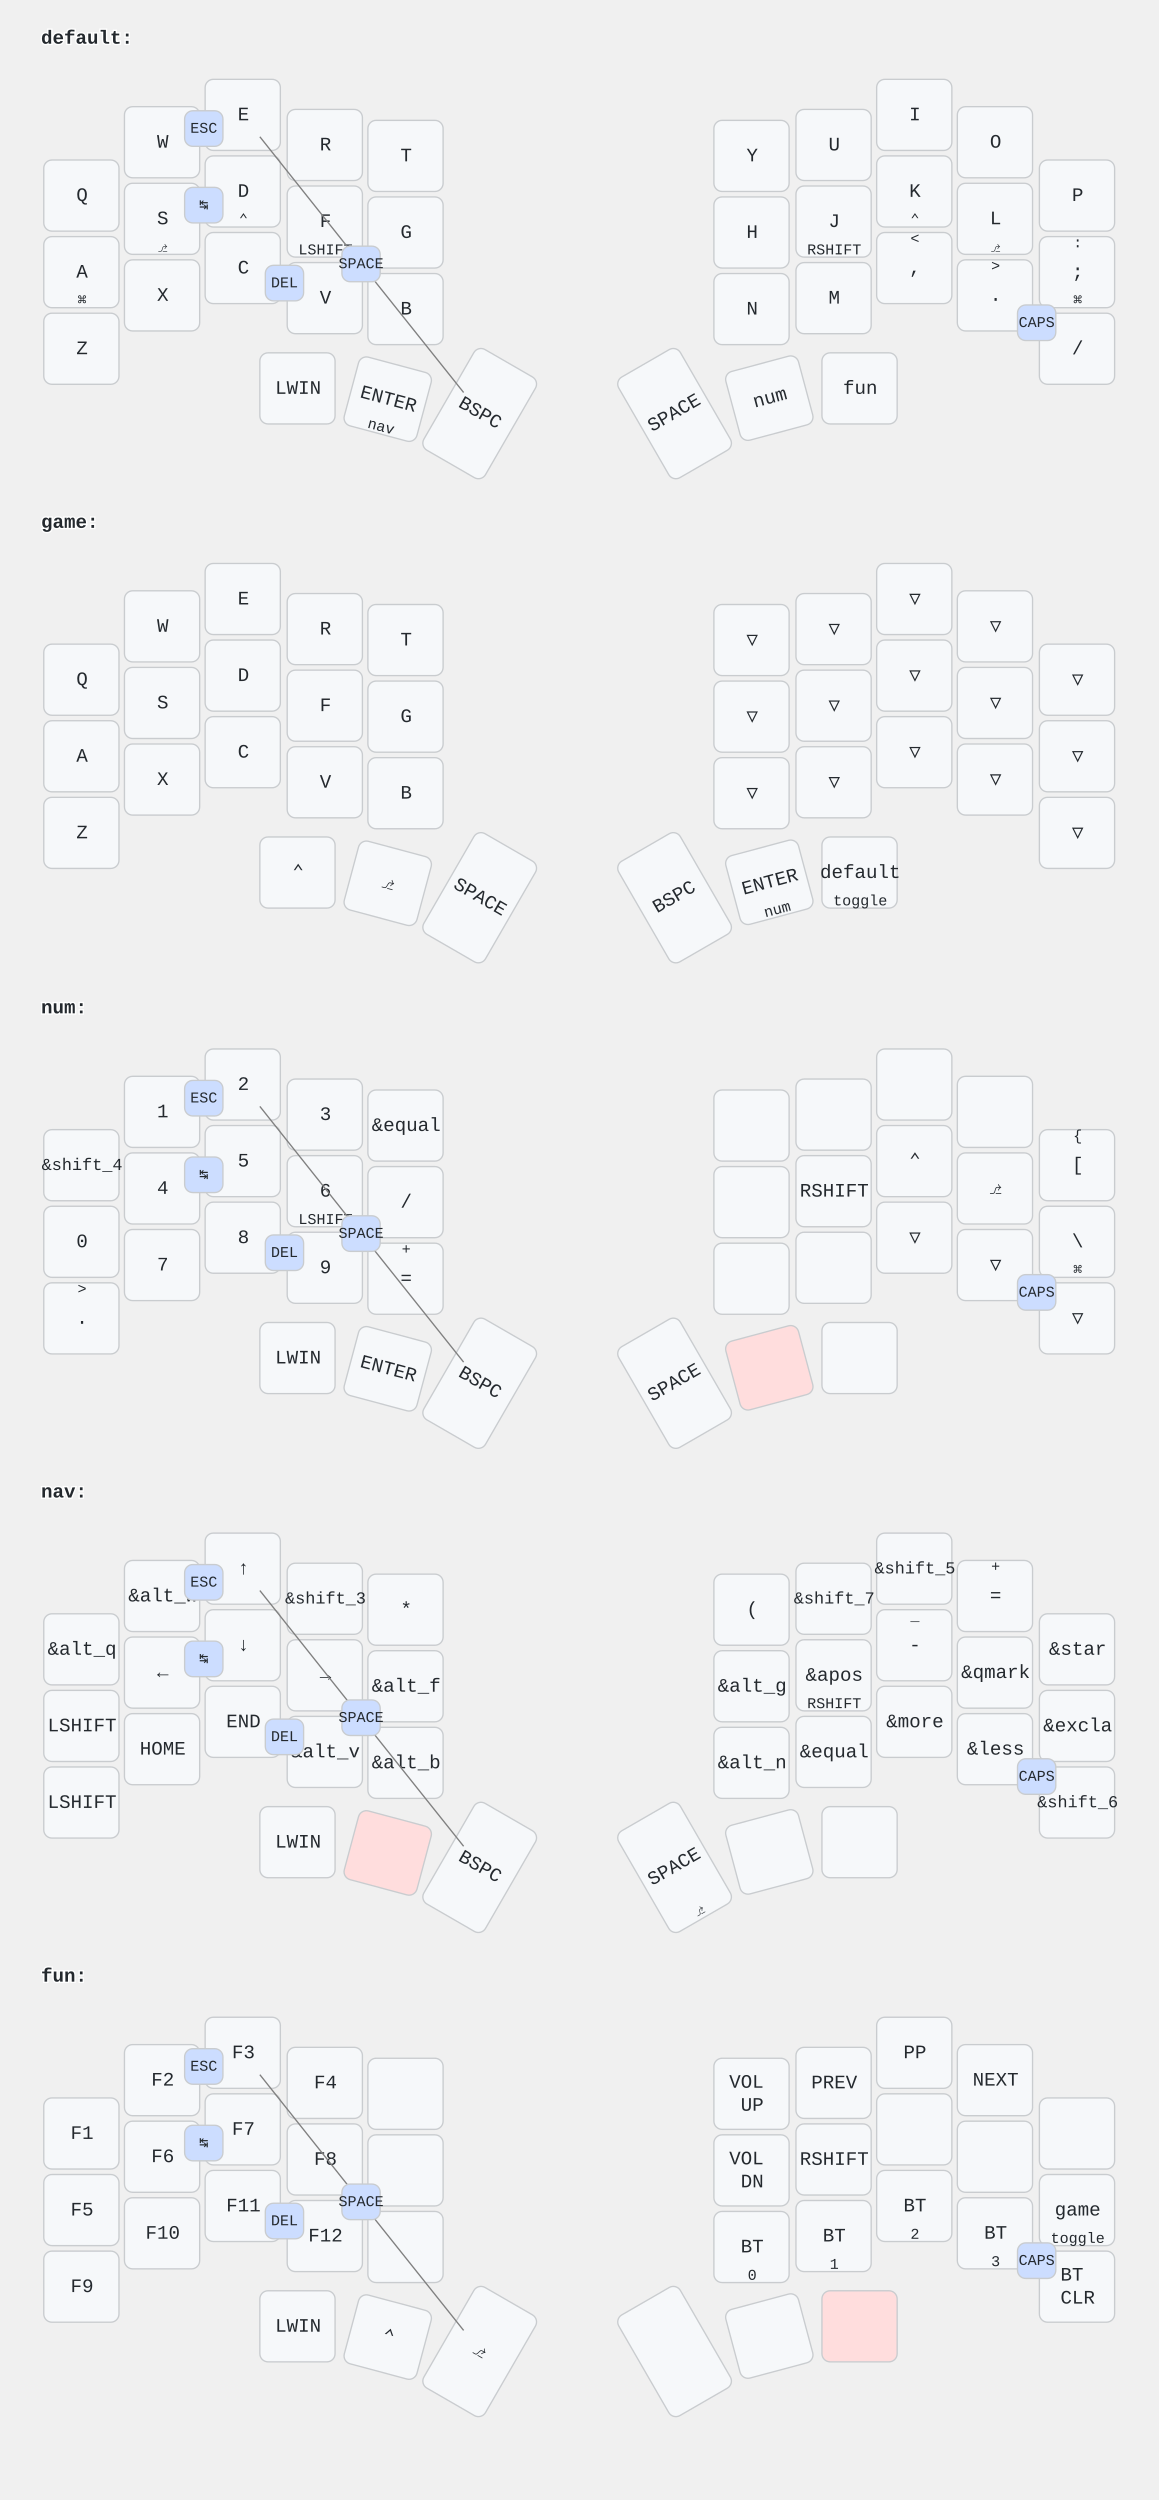
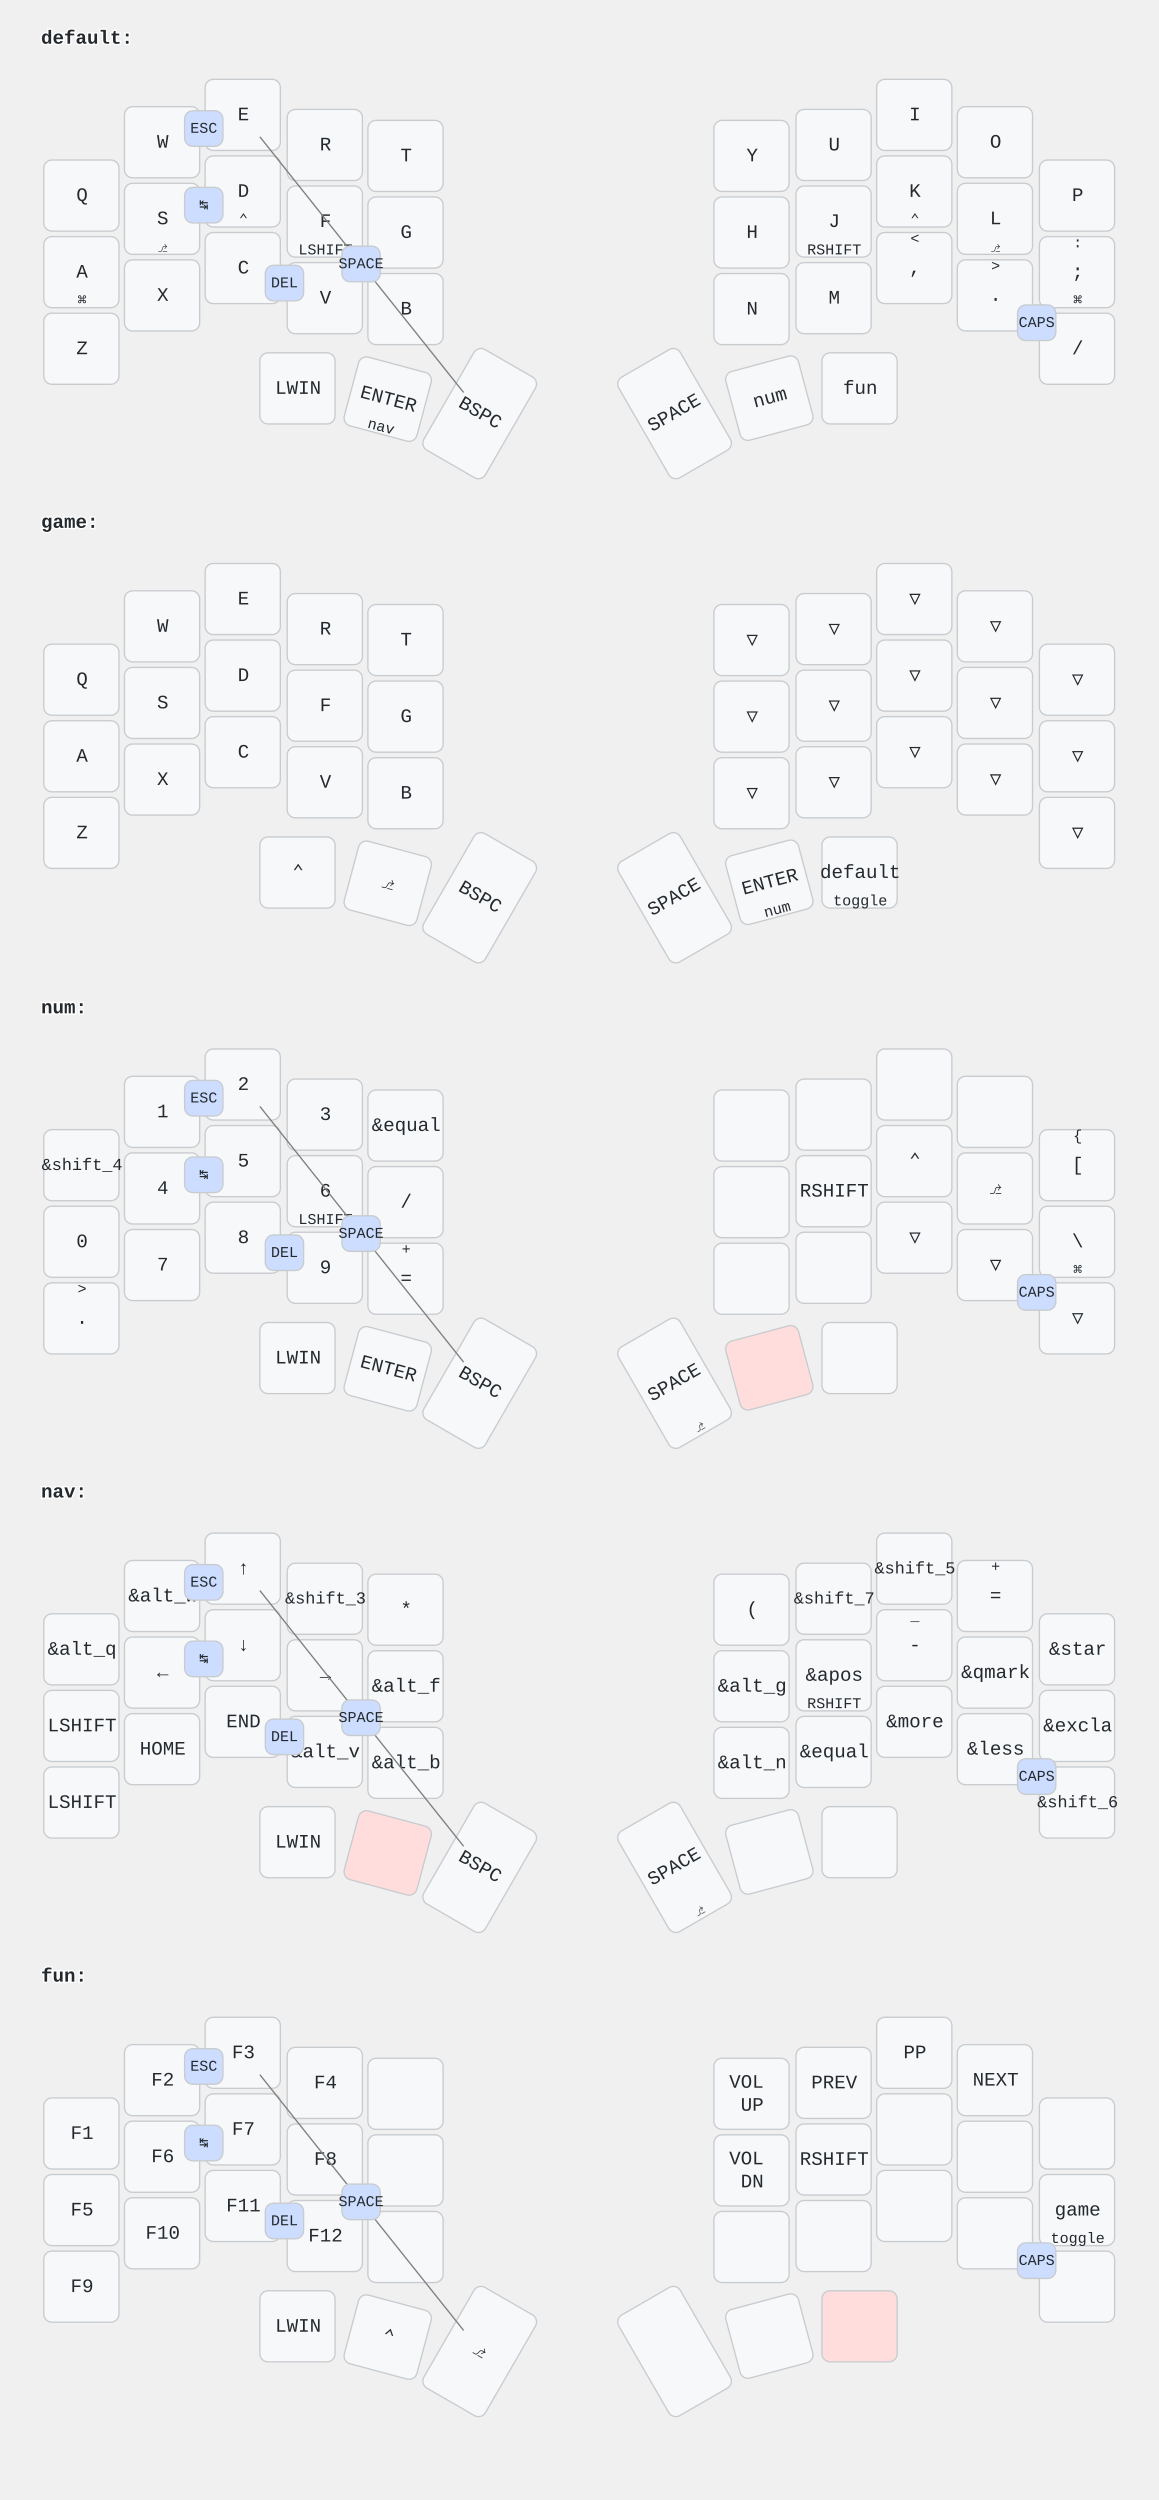
<svg xmlns="http://www.w3.org/2000/svg" width="847" height="1828" viewBox="0 0 847 1828" class="keymap">
  <style>/* font and background color specifications */
svg {
    font-family: SFMono-Regular,Consolas,Liberation Mono,Menlo,monospace;
    font-size: 14px;
    font-kerning: normal;
    text-rendering: optimizeLegibility;
    fill: #24292e;
}

/* default key styling */
rect {
    fill: #f6f8fa;
    stroke: #c9cccf;
    stroke-width: 1;
}

/* color accent for combo boxes */
rect.combo {
    fill: #cdf;
}

/* color accent for held keys */
rect.held, rect.combo.held {
    fill: #fdd;
}

/* color accent for ghost (optional) keys */
rect.ghost, rect.combo.ghost {
    fill: #ddd;
}

text {
    text-anchor: middle;
    dominant-baseline: middle;
}

/* styling for layer labels */
text.label {
    font-weight: bold;
    text-anchor: start;
    stroke: white;
    stroke-width: 2;
    paint-order: stroke;
}

/* styling for combo tap, and key hold/shifted label text */
text.combo, text.hold, text.shifted {
    font-size: 11px;
}

text.hold {
    text-anchor: middle;
    dominant-baseline: auto;
}

text.shifted {
    text-anchor: middle;
    dominant-baseline: hanging;
}

/* styling for hold/shifted label text in combo box */
text.combo.hold, text.combo.shifted {
    font-size: 8px;
}

/* styling for combo dendrons */
path {
    stroke-width: 1;
    stroke: gray;
    fill: none;
}
</style>
  <g transform="translate(30, 0)" class="layer-default">
    <text x="0" y="28" class="label" id="default">default:</text>
    <g transform="translate(0, 56)">
      <g transform="translate(30, 87)" class="key keypos-0">
        <rect rx="6" ry="6" x="-28" y="-26" width="55" height="52" class="key" />
        <text x="0" y="0" class="key tap">Q</text>
      </g>
      <g transform="translate(89, 48)" class="key keypos-1">
        <rect rx="6" ry="6" x="-28" y="-26" width="55" height="52" class="key" />
        <text x="0" y="0" class="key tap">W</text>
      </g>
      <g transform="translate(148, 28)" class="key keypos-2">
        <rect rx="6" ry="6" x="-28" y="-26" width="55" height="52" class="key" />
        <text x="0" y="0" class="key tap">E</text>
      </g>
      <g transform="translate(208, 50)" class="key keypos-3">
        <rect rx="6" ry="6" x="-28" y="-26" width="55" height="52" class="key" />
        <text x="0" y="0" class="key tap">R</text>
      </g>
      <g transform="translate(267, 58)" class="key keypos-4">
        <rect rx="6" ry="6" x="-28" y="-26" width="55" height="52" class="key" />
        <text x="0" y="0" class="key tap">T</text>
      </g>
      <g transform="translate(520, 58)" class="key keypos-5">
        <rect rx="6" ry="6" x="-28" y="-26" width="55" height="52" class="key" />
        <text x="0" y="0" class="key tap">Y</text>
      </g>
      <g transform="translate(580, 50)" class="key keypos-6">
        <rect rx="6" ry="6" x="-28" y="-26" width="55" height="52" class="key" />
        <text x="0" y="0" class="key tap">U</text>
      </g>
      <g transform="translate(639, 28)" class="key keypos-7">
        <rect rx="6" ry="6" x="-28" y="-26" width="55" height="52" class="key" />
        <text x="0" y="0" class="key tap">I</text>
      </g>
      <g transform="translate(698, 48)" class="key keypos-8">
        <rect rx="6" ry="6" x="-28" y="-26" width="55" height="52" class="key" />
        <text x="0" y="0" class="key tap">O</text>
      </g>
      <g transform="translate(758, 87)" class="key keypos-9">
        <rect rx="6" ry="6" x="-28" y="-26" width="55" height="52" class="key" />
        <text x="0" y="0" class="key tap">P</text>
      </g>
      <g transform="translate(30, 143)" class="key keypos-10">
        <rect rx="6" ry="6" x="-28" y="-26" width="55" height="52" class="key" />
        <text x="0" y="0" class="key tap">A</text>
        <text x="0" y="24" class="key hold">⌘</text>
      </g>
      <g transform="translate(89, 104)" class="key keypos-11">
        <rect rx="6" ry="6" x="-28" y="-26" width="55" height="52" class="key" />
        <text x="0" y="0" class="key tap">S</text>
        <text x="0" y="24" class="key hold">⎇</text>
      </g>
      <g transform="translate(148, 84)" class="key keypos-12">
        <rect rx="6" ry="6" x="-28" y="-26" width="55" height="52" class="key" />
        <text x="0" y="0" class="key tap">D</text>
        <text x="0" y="24" class="key hold">⌃</text>
      </g>
      <g transform="translate(208, 106)" class="key keypos-13">
        <rect rx="6" ry="6" x="-28" y="-26" width="55" height="52" class="key" />
        <text x="0" y="0" class="key tap">F</text>
        <text x="0" y="24" class="key hold">LSHIFT</text>
      </g>
      <g transform="translate(267, 114)" class="key keypos-14">
        <rect rx="6" ry="6" x="-28" y="-26" width="55" height="52" class="key" />
        <text x="0" y="0" class="key tap">G</text>
      </g>
      <g transform="translate(520, 114)" class="key keypos-15">
        <rect rx="6" ry="6" x="-28" y="-26" width="55" height="52" class="key" />
        <text x="0" y="0" class="key tap">H</text>
      </g>
      <g transform="translate(580, 106)" class="key keypos-16">
        <rect rx="6" ry="6" x="-28" y="-26" width="55" height="52" class="key" />
        <text x="0" y="0" class="key tap">J</text>
        <text x="0" y="24" class="key hold">RSHIFT</text>
      </g>
      <g transform="translate(639, 84)" class="key keypos-17">
        <rect rx="6" ry="6" x="-28" y="-26" width="55" height="52" class="key" />
        <text x="0" y="0" class="key tap">K</text>
        <text x="0" y="24" class="key hold">⌃</text>
      </g>
      <g transform="translate(698, 104)" class="key keypos-18">
        <rect rx="6" ry="6" x="-28" y="-26" width="55" height="52" class="key" />
        <text x="0" y="0" class="key tap">L</text>
        <text x="0" y="24" class="key hold">⎇</text>
      </g>
      <g transform="translate(758, 143)" class="key keypos-19">
        <rect rx="6" ry="6" x="-28" y="-26" width="55" height="52" class="key" />
        <text x="0" y="0" class="key tap">;</text>
        <text x="0" y="24" class="key hold">⌘</text>
        <text x="0" y="-24" class="key shifted">:</text>
      </g>
      <g transform="translate(30, 199)" class="key keypos-20">
        <rect rx="6" ry="6" x="-28" y="-26" width="55" height="52" class="key" />
        <text x="0" y="0" class="key tap">Z</text>
      </g>
      <g transform="translate(89, 160)" class="key keypos-21">
        <rect rx="6" ry="6" x="-28" y="-26" width="55" height="52" class="key" />
        <text x="0" y="0" class="key tap">X</text>
      </g>
      <g transform="translate(148, 140)" class="key keypos-22">
        <rect rx="6" ry="6" x="-28" y="-26" width="55" height="52" class="key" />
        <text x="0" y="0" class="key tap">C</text>
      </g>
      <g transform="translate(208, 162)" class="key keypos-23">
        <rect rx="6" ry="6" x="-28" y="-26" width="55" height="52" class="key" />
        <text x="0" y="0" class="key tap">V</text>
      </g>
      <g transform="translate(267, 170)" class="key keypos-24">
        <rect rx="6" ry="6" x="-28" y="-26" width="55" height="52" class="key" />
        <text x="0" y="0" class="key tap">B</text>
      </g>
      <g transform="translate(520, 170)" class="key keypos-25">
        <rect rx="6" ry="6" x="-28" y="-26" width="55" height="52" class="key" />
        <text x="0" y="0" class="key tap">N</text>
      </g>
      <g transform="translate(580, 162)" class="key keypos-26">
        <rect rx="6" ry="6" x="-28" y="-26" width="55" height="52" class="key" />
        <text x="0" y="0" class="key tap">M</text>
      </g>
      <g transform="translate(639, 140)" class="key keypos-27">
        <rect rx="6" ry="6" x="-28" y="-26" width="55" height="52" class="key" />
        <text x="0" y="0" class="key tap">,</text>
        <text x="0" y="-24" class="key shifted">&lt;</text>
      </g>
      <g transform="translate(698, 160)" class="key keypos-28">
        <rect rx="6" ry="6" x="-28" y="-26" width="55" height="52" class="key" />
        <text x="0" y="0" class="key tap">.</text>
        <text x="0" y="-24" class="key shifted">&gt;</text>
      </g>
      <g transform="translate(758, 199)" class="key keypos-29">
        <rect rx="6" ry="6" x="-28" y="-26" width="55" height="52" class="key" />
        <text x="0" y="0" class="key tap">/</text>
      </g>
      <g transform="translate(188, 228)" class="key keypos-30">
        <rect rx="6" ry="6" x="-28" y="-26" width="55" height="52" class="key" />
        <text x="0" y="0" class="key tap">LWIN</text>
      </g>
      <g transform="translate(254, 236) rotate(15.0)" class="key keypos-31">
        <rect rx="6" ry="6" x="-28" y="-26" width="55" height="52" class="key" />
        <text x="0" y="0" class="key tap">ENTER</text>
        <a href="#nav">
          <text x="0" y="24" class="key hold layer-activator">nav</text>
        </a>
      </g>
      <g transform="translate(321, 246) rotate(30.0)" class="key keypos-32">
        <rect rx="6" ry="6" x="-26" y="-42" width="52" height="85" class="key" />
        <text x="0" y="0" class="key tap">BSPC</text>
      </g>
      <g transform="translate(463, 246) rotate(-30.0)" class="key keypos-33">
        <rect rx="6" ry="6" x="-26" y="-42" width="52" height="85" class="key" />
        <text x="0" y="0" class="key tap">SPACE</text>
      </g>
      <g transform="translate(533, 235) rotate(-15.0)" class="key keypos-34">
        <rect rx="6" ry="6" x="-28" y="-26" width="55" height="52" class="key" />
        <a href="#num">
          <text x="0" y="0" class="key tap layer-activator">num</text>
        </a>
      </g>
      <g transform="translate(599, 228)" class="key keypos-35">
        <rect rx="6" ry="6" x="-28" y="-26" width="55" height="52" class="key" />
        <a href="#fun">
          <text x="0" y="0" class="key tap layer-activator">fun</text>
        </a>
      </g>
      <g class="combo combopos-0">
        <rect rx="6" ry="6" x="105" y="25" width="28" height="26" class="combo" />
        <text x="119" y="38" class="combo tap">ESC</text>
      </g>
      <g class="combo combopos-1">
        <rect rx="6" ry="6" x="105" y="81" width="28" height="26" class="combo" />
        <text x="119" y="94" class="combo tap">↹</text>
      </g>
      <g class="combo combopos-2">
        <rect rx="6" ry="6" x="714" y="167" width="28" height="26" class="combo" />
        <text x="728" y="180" class="combo tap">CAPS</text>
      </g>
      <g class="combo combopos-3">
        <rect rx="6" ry="6" x="164" y="138" width="28" height="26" class="combo" />
        <text x="178" y="151" class="combo tap">DEL</text>
      </g>
      <g class="combo combopos-4">
        <path d="M234,137 l-74,-93" class="combo" />
        <path d="M234,137 l75,94" class="combo" />
        <rect rx="6" ry="6" x="220" y="124" width="28" height="26" class="combo" />
        <text x="234" y="137" class="combo tap">SPACE</text>
      </g>
    </g>
  </g>
  <g transform="translate(30, 354)" class="layer-game">
    <text x="0" y="28" class="label" id="game">game:</text>
    <g transform="translate(0, 56)">
      <g transform="translate(30, 87)" class="key keypos-0">
        <rect rx="6" ry="6" x="-28" y="-26" width="55" height="52" class="key" />
        <text x="0" y="0" class="key tap">Q</text>
      </g>
      <g transform="translate(89, 48)" class="key keypos-1">
        <rect rx="6" ry="6" x="-28" y="-26" width="55" height="52" class="key" />
        <text x="0" y="0" class="key tap">W</text>
      </g>
      <g transform="translate(148, 28)" class="key keypos-2">
        <rect rx="6" ry="6" x="-28" y="-26" width="55" height="52" class="key" />
        <text x="0" y="0" class="key tap">E</text>
      </g>
      <g transform="translate(208, 50)" class="key keypos-3">
        <rect rx="6" ry="6" x="-28" y="-26" width="55" height="52" class="key" />
        <text x="0" y="0" class="key tap">R</text>
      </g>
      <g transform="translate(267, 58)" class="key keypos-4">
        <rect rx="6" ry="6" x="-28" y="-26" width="55" height="52" class="key" />
        <text x="0" y="0" class="key tap">T</text>
      </g>
      <g transform="translate(520, 58)" class="key trans keypos-5">
        <rect rx="6" ry="6" x="-28" y="-26" width="55" height="52" class="key trans" />
        <text x="0" y="0" class="key trans tap">▽</text>
      </g>
      <g transform="translate(580, 50)" class="key trans keypos-6">
        <rect rx="6" ry="6" x="-28" y="-26" width="55" height="52" class="key trans" />
        <text x="0" y="0" class="key trans tap">▽</text>
      </g>
      <g transform="translate(639, 28)" class="key trans keypos-7">
        <rect rx="6" ry="6" x="-28" y="-26" width="55" height="52" class="key trans" />
        <text x="0" y="0" class="key trans tap">▽</text>
      </g>
      <g transform="translate(698, 48)" class="key trans keypos-8">
        <rect rx="6" ry="6" x="-28" y="-26" width="55" height="52" class="key trans" />
        <text x="0" y="0" class="key trans tap">▽</text>
      </g>
      <g transform="translate(758, 87)" class="key trans keypos-9">
        <rect rx="6" ry="6" x="-28" y="-26" width="55" height="52" class="key trans" />
        <text x="0" y="0" class="key trans tap">▽</text>
      </g>
      <g transform="translate(30, 143)" class="key keypos-10">
        <rect rx="6" ry="6" x="-28" y="-26" width="55" height="52" class="key" />
        <text x="0" y="0" class="key tap">A</text>
      </g>
      <g transform="translate(89, 104)" class="key keypos-11">
        <rect rx="6" ry="6" x="-28" y="-26" width="55" height="52" class="key" />
        <text x="0" y="0" class="key tap">S</text>
      </g>
      <g transform="translate(148, 84)" class="key keypos-12">
        <rect rx="6" ry="6" x="-28" y="-26" width="55" height="52" class="key" />
        <text x="0" y="0" class="key tap">D</text>
      </g>
      <g transform="translate(208, 106)" class="key keypos-13">
        <rect rx="6" ry="6" x="-28" y="-26" width="55" height="52" class="key" />
        <text x="0" y="0" class="key tap">F</text>
      </g>
      <g transform="translate(267, 114)" class="key keypos-14">
        <rect rx="6" ry="6" x="-28" y="-26" width="55" height="52" class="key" />
        <text x="0" y="0" class="key tap">G</text>
      </g>
      <g transform="translate(520, 114)" class="key trans keypos-15">
        <rect rx="6" ry="6" x="-28" y="-26" width="55" height="52" class="key trans" />
        <text x="0" y="0" class="key trans tap">▽</text>
      </g>
      <g transform="translate(580, 106)" class="key trans keypos-16">
        <rect rx="6" ry="6" x="-28" y="-26" width="55" height="52" class="key trans" />
        <text x="0" y="0" class="key trans tap">▽</text>
      </g>
      <g transform="translate(639, 84)" class="key trans keypos-17">
        <rect rx="6" ry="6" x="-28" y="-26" width="55" height="52" class="key trans" />
        <text x="0" y="0" class="key trans tap">▽</text>
      </g>
      <g transform="translate(698, 104)" class="key trans keypos-18">
        <rect rx="6" ry="6" x="-28" y="-26" width="55" height="52" class="key trans" />
        <text x="0" y="0" class="key trans tap">▽</text>
      </g>
      <g transform="translate(758, 143)" class="key trans keypos-19">
        <rect rx="6" ry="6" x="-28" y="-26" width="55" height="52" class="key trans" />
        <text x="0" y="0" class="key trans tap">▽</text>
      </g>
      <g transform="translate(30, 199)" class="key keypos-20">
        <rect rx="6" ry="6" x="-28" y="-26" width="55" height="52" class="key" />
        <text x="0" y="0" class="key tap">Z</text>
      </g>
      <g transform="translate(89, 160)" class="key keypos-21">
        <rect rx="6" ry="6" x="-28" y="-26" width="55" height="52" class="key" />
        <text x="0" y="0" class="key tap">X</text>
      </g>
      <g transform="translate(148, 140)" class="key keypos-22">
        <rect rx="6" ry="6" x="-28" y="-26" width="55" height="52" class="key" />
        <text x="0" y="0" class="key tap">C</text>
      </g>
      <g transform="translate(208, 162)" class="key keypos-23">
        <rect rx="6" ry="6" x="-28" y="-26" width="55" height="52" class="key" />
        <text x="0" y="0" class="key tap">V</text>
      </g>
      <g transform="translate(267, 170)" class="key keypos-24">
        <rect rx="6" ry="6" x="-28" y="-26" width="55" height="52" class="key" />
        <text x="0" y="0" class="key tap">B</text>
      </g>
      <g transform="translate(520, 170)" class="key trans keypos-25">
        <rect rx="6" ry="6" x="-28" y="-26" width="55" height="52" class="key trans" />
        <text x="0" y="0" class="key trans tap">▽</text>
      </g>
      <g transform="translate(580, 162)" class="key trans keypos-26">
        <rect rx="6" ry="6" x="-28" y="-26" width="55" height="52" class="key trans" />
        <text x="0" y="0" class="key trans tap">▽</text>
      </g>
      <g transform="translate(639, 140)" class="key trans keypos-27">
        <rect rx="6" ry="6" x="-28" y="-26" width="55" height="52" class="key trans" />
        <text x="0" y="0" class="key trans tap">▽</text>
      </g>
      <g transform="translate(698, 160)" class="key trans keypos-28">
        <rect rx="6" ry="6" x="-28" y="-26" width="55" height="52" class="key trans" />
        <text x="0" y="0" class="key trans tap">▽</text>
      </g>
      <g transform="translate(758, 199)" class="key trans keypos-29">
        <rect rx="6" ry="6" x="-28" y="-26" width="55" height="52" class="key trans" />
        <text x="0" y="0" class="key trans tap">▽</text>
      </g>
      <g transform="translate(188, 228)" class="key keypos-30">
        <rect rx="6" ry="6" x="-28" y="-26" width="55" height="52" class="key" />
        <text x="0" y="0" class="key tap">⌃</text>
      </g>
      <g transform="translate(254, 236) rotate(15.0)" class="key keypos-31">
        <rect rx="6" ry="6" x="-28" y="-26" width="55" height="52" class="key" />
        <text x="0" y="0" class="key tap">⎇</text>
      </g>
      <g transform="translate(321, 246) rotate(30.0)" class="key keypos-32">
        <rect rx="6" ry="6" x="-26" y="-42" width="52" height="85" class="key" />
-         <text x="0" y="0" class="key tap">SPACE</text>
+         <text x="0" y="0" class="key tap">BSPC</text>
      </g>
      <g transform="translate(463, 246) rotate(-30.0)" class="key keypos-33">
        <rect rx="6" ry="6" x="-26" y="-42" width="52" height="85" class="key" />
-         <text x="0" y="0" class="key tap">BSPC</text>
+         <text x="0" y="0" class="key tap">SPACE</text>
      </g>
      <g transform="translate(533, 235) rotate(-15.0)" class="key keypos-34">
        <rect rx="6" ry="6" x="-28" y="-26" width="55" height="52" class="key" />
        <text x="0" y="0" class="key tap">ENTER</text>
        <a href="#num">
          <text x="0" y="24" class="key hold layer-activator">num</text>
        </a>
      </g>
      <g transform="translate(599, 228)" class="key keypos-35">
        <rect rx="6" ry="6" x="-28" y="-26" width="55" height="52" class="key" />
        <a href="#default">
          <text x="0" y="0" class="key tap layer-activator">default</text>
        </a>
        <text x="0" y="24" class="key hold">toggle</text>
      </g>
    </g>
  </g>
  <g transform="translate(30, 709)" class="layer-num">
    <text x="0" y="28" class="label" id="num">num:</text>
    <g transform="translate(0, 56)">
      <g transform="translate(30, 87)" class="key keypos-0">
        <rect rx="6" ry="6" x="-28" y="-26" width="55" height="52" class="key" />
        <text x="0" y="0" class="key tap">
          <tspan style="font-size: 88%">&amp;shift_4</tspan>
        </text>
      </g>
      <g transform="translate(89, 48)" class="key keypos-1">
        <rect rx="6" ry="6" x="-28" y="-26" width="55" height="52" class="key" />
        <text x="0" y="0" class="key tap">1</text>
      </g>
      <g transform="translate(148, 28)" class="key keypos-2">
        <rect rx="6" ry="6" x="-28" y="-26" width="55" height="52" class="key" />
        <text x="0" y="0" class="key tap">2</text>
      </g>
      <g transform="translate(208, 50)" class="key keypos-3">
        <rect rx="6" ry="6" x="-28" y="-26" width="55" height="52" class="key" />
        <text x="0" y="0" class="key tap">3</text>
      </g>
      <g transform="translate(267, 58)" class="key keypos-4">
        <rect rx="6" ry="6" x="-28" y="-26" width="55" height="52" class="key" />
        <text x="0" y="0" class="key tap">&amp;equal</text>
      </g>
      <g transform="translate(520, 58)" class="key keypos-5">
        <rect rx="6" ry="6" x="-28" y="-26" width="55" height="52" class="key" />
      </g>
      <g transform="translate(580, 50)" class="key keypos-6">
        <rect rx="6" ry="6" x="-28" y="-26" width="55" height="52" class="key" />
      </g>
      <g transform="translate(639, 28)" class="key keypos-7">
        <rect rx="6" ry="6" x="-28" y="-26" width="55" height="52" class="key" />
      </g>
      <g transform="translate(698, 48)" class="key keypos-8">
        <rect rx="6" ry="6" x="-28" y="-26" width="55" height="52" class="key" />
      </g>
      <g transform="translate(758, 87)" class="key keypos-9">
        <rect rx="6" ry="6" x="-28" y="-26" width="55" height="52" class="key" />
        <text x="0" y="0" class="key tap">[</text>
        <text x="0" y="-24" class="key shifted">{</text>
      </g>
      <g transform="translate(30, 143)" class="key keypos-10">
        <rect rx="6" ry="6" x="-28" y="-26" width="55" height="52" class="key" />
        <text x="0" y="0" class="key tap">0</text>
      </g>
      <g transform="translate(89, 104)" class="key keypos-11">
        <rect rx="6" ry="6" x="-28" y="-26" width="55" height="52" class="key" />
        <text x="0" y="0" class="key tap">4</text>
      </g>
      <g transform="translate(148, 84)" class="key keypos-12">
        <rect rx="6" ry="6" x="-28" y="-26" width="55" height="52" class="key" />
        <text x="0" y="0" class="key tap">5</text>
      </g>
      <g transform="translate(208, 106)" class="key keypos-13">
        <rect rx="6" ry="6" x="-28" y="-26" width="55" height="52" class="key" />
        <text x="0" y="0" class="key tap">6</text>
        <text x="0" y="24" class="key hold">LSHIFT</text>
      </g>
      <g transform="translate(267, 114)" class="key keypos-14">
        <rect rx="6" ry="6" x="-28" y="-26" width="55" height="52" class="key" />
        <text x="0" y="0" class="key tap">/</text>
      </g>
      <g transform="translate(520, 114)" class="key keypos-15">
        <rect rx="6" ry="6" x="-28" y="-26" width="55" height="52" class="key" />
      </g>
      <g transform="translate(580, 106)" class="key keypos-16">
        <rect rx="6" ry="6" x="-28" y="-26" width="55" height="52" class="key" />
        <text x="0" y="0" class="key tap">RSHIFT</text>
      </g>
      <g transform="translate(639, 84)" class="key keypos-17">
        <rect rx="6" ry="6" x="-28" y="-26" width="55" height="52" class="key" />
        <text x="0" y="0" class="key tap">⌃</text>
      </g>
      <g transform="translate(698, 104)" class="key keypos-18">
        <rect rx="6" ry="6" x="-28" y="-26" width="55" height="52" class="key" />
        <text x="0" y="0" class="key tap">⎇</text>
      </g>
      <g transform="translate(758, 143)" class="key keypos-19">
        <rect rx="6" ry="6" x="-28" y="-26" width="55" height="52" class="key" />
        <text x="0" y="0" class="key tap">\</text>
        <text x="0" y="24" class="key hold">⌘</text>
      </g>
      <g transform="translate(30, 199)" class="key keypos-20">
        <rect rx="6" ry="6" x="-28" y="-26" width="55" height="52" class="key" />
        <text x="0" y="0" class="key tap">.</text>
        <text x="0" y="-24" class="key shifted">&gt;</text>
      </g>
      <g transform="translate(89, 160)" class="key keypos-21">
        <rect rx="6" ry="6" x="-28" y="-26" width="55" height="52" class="key" />
        <text x="0" y="0" class="key tap">7</text>
      </g>
      <g transform="translate(148, 140)" class="key keypos-22">
        <rect rx="6" ry="6" x="-28" y="-26" width="55" height="52" class="key" />
        <text x="0" y="0" class="key tap">8</text>
      </g>
      <g transform="translate(208, 162)" class="key keypos-23">
        <rect rx="6" ry="6" x="-28" y="-26" width="55" height="52" class="key" />
        <text x="0" y="0" class="key tap">9</text>
      </g>
      <g transform="translate(267, 170)" class="key keypos-24">
        <rect rx="6" ry="6" x="-28" y="-26" width="55" height="52" class="key" />
        <text x="0" y="0" class="key tap">=</text>
        <text x="0" y="-24" class="key shifted">+</text>
      </g>
      <g transform="translate(520, 170)" class="key keypos-25">
        <rect rx="6" ry="6" x="-28" y="-26" width="55" height="52" class="key" />
      </g>
      <g transform="translate(580, 162)" class="key keypos-26">
        <rect rx="6" ry="6" x="-28" y="-26" width="55" height="52" class="key" />
      </g>
      <g transform="translate(639, 140)" class="key trans keypos-27">
        <rect rx="6" ry="6" x="-28" y="-26" width="55" height="52" class="key trans" />
        <text x="0" y="0" class="key trans tap">▽</text>
      </g>
      <g transform="translate(698, 160)" class="key trans keypos-28">
        <rect rx="6" ry="6" x="-28" y="-26" width="55" height="52" class="key trans" />
        <text x="0" y="0" class="key trans tap">▽</text>
      </g>
      <g transform="translate(758, 199)" class="key trans keypos-29">
        <rect rx="6" ry="6" x="-28" y="-26" width="55" height="52" class="key trans" />
        <text x="0" y="0" class="key trans tap">▽</text>
      </g>
      <g transform="translate(188, 228)" class="key keypos-30">
        <rect rx="6" ry="6" x="-28" y="-26" width="55" height="52" class="key" />
        <text x="0" y="0" class="key tap">LWIN</text>
      </g>
      <g transform="translate(254, 236) rotate(15.0)" class="key keypos-31">
        <rect rx="6" ry="6" x="-28" y="-26" width="55" height="52" class="key" />
        <text x="0" y="0" class="key tap">ENTER</text>
      </g>
      <g transform="translate(321, 246) rotate(30.0)" class="key keypos-32">
        <rect rx="6" ry="6" x="-26" y="-42" width="52" height="85" class="key" />
        <text x="0" y="0" class="key tap">BSPC</text>
      </g>
      <g transform="translate(463, 246) rotate(-30.0)" class="key keypos-33">
        <rect rx="6" ry="6" x="-26" y="-42" width="52" height="85" class="key" />
        <text x="0" y="0" class="key tap">SPACE</text>
+         <text x="0" y="40" class="key hold">⎇</text>
      </g>
      <g transform="translate(533, 235) rotate(-15.0)" class="key held keypos-34">
        <rect rx="6" ry="6" x="-28" y="-26" width="55" height="52" class="key held" />
      </g>
      <g transform="translate(599, 228)" class="key keypos-35">
        <rect rx="6" ry="6" x="-28" y="-26" width="55" height="52" class="key" />
      </g>
      <g class="combo combopos-0">
        <rect rx="6" ry="6" x="105" y="25" width="28" height="26" class="combo" />
        <text x="119" y="38" class="combo tap">ESC</text>
      </g>
      <g class="combo combopos-1">
        <rect rx="6" ry="6" x="105" y="81" width="28" height="26" class="combo" />
        <text x="119" y="94" class="combo tap">↹</text>
      </g>
      <g class="combo combopos-2">
        <rect rx="6" ry="6" x="714" y="167" width="28" height="26" class="combo" />
        <text x="728" y="180" class="combo tap">CAPS</text>
      </g>
      <g class="combo combopos-3">
        <rect rx="6" ry="6" x="164" y="138" width="28" height="26" class="combo" />
        <text x="178" y="151" class="combo tap">DEL</text>
      </g>
      <g class="combo combopos-4">
        <path d="M234,137 l-74,-93" class="combo" />
        <path d="M234,137 l75,94" class="combo" />
        <rect rx="6" ry="6" x="220" y="124" width="28" height="26" class="combo" />
        <text x="234" y="137" class="combo tap">SPACE</text>
      </g>
    </g>
  </g>
  <g transform="translate(30, 1063)" class="layer-nav">
    <text x="0" y="28" class="label" id="nav">nav:</text>
    <g transform="translate(0, 56)">
      <g transform="translate(30, 87)" class="key keypos-0">
        <rect rx="6" ry="6" x="-28" y="-26" width="55" height="52" class="key" />
        <text x="0" y="0" class="key tap">&amp;alt_q</text>
      </g>
      <g transform="translate(89, 48)" class="key keypos-1">
        <rect rx="6" ry="6" x="-28" y="-26" width="55" height="52" class="key" />
        <text x="0" y="0" class="key tap">&amp;alt_w</text>
      </g>
      <g transform="translate(148, 28)" class="key keypos-2">
        <rect rx="6" ry="6" x="-28" y="-26" width="55" height="52" class="key" />
        <text x="0" y="0" class="key tap">↑</text>
      </g>
      <g transform="translate(208, 50)" class="key keypos-3">
        <rect rx="6" ry="6" x="-28" y="-26" width="55" height="52" class="key" />
        <text x="0" y="0" class="key tap">
          <tspan style="font-size: 88%">&amp;shift_3</tspan>
        </text>
      </g>
      <g transform="translate(267, 58)" class="key keypos-4">
        <rect rx="6" ry="6" x="-28" y="-26" width="55" height="52" class="key" />
        <text x="0" y="0" class="key tap">*</text>
      </g>
      <g transform="translate(520, 58)" class="key keypos-5">
        <rect rx="6" ry="6" x="-28" y="-26" width="55" height="52" class="key" />
        <text x="0" y="0" class="key tap">(</text>
      </g>
      <g transform="translate(580, 50)" class="key keypos-6">
        <rect rx="6" ry="6" x="-28" y="-26" width="55" height="52" class="key" />
        <text x="0" y="0" class="key tap">
          <tspan style="font-size: 88%">&amp;shift_7</tspan>
        </text>
      </g>
      <g transform="translate(639, 28)" class="key keypos-7">
        <rect rx="6" ry="6" x="-28" y="-26" width="55" height="52" class="key" />
        <text x="0" y="0" class="key tap">
          <tspan style="font-size: 88%">&amp;shift_5</tspan>
        </text>
      </g>
      <g transform="translate(698, 48)" class="key keypos-8">
        <rect rx="6" ry="6" x="-28" y="-26" width="55" height="52" class="key" />
        <text x="0" y="0" class="key tap">=</text>
        <text x="0" y="-24" class="key shifted">+</text>
      </g>
      <g transform="translate(758, 87)" class="key keypos-9">
        <rect rx="6" ry="6" x="-28" y="-26" width="55" height="52" class="key" />
        <text x="0" y="0" class="key tap">&amp;star</text>
      </g>
      <g transform="translate(30, 143)" class="key keypos-10">
        <rect rx="6" ry="6" x="-28" y="-26" width="55" height="52" class="key" />
        <text x="0" y="0" class="key tap">LSHIFT</text>
      </g>
      <g transform="translate(89, 104)" class="key keypos-11">
        <rect rx="6" ry="6" x="-28" y="-26" width="55" height="52" class="key" />
        <text x="0" y="0" class="key tap">←</text>
      </g>
      <g transform="translate(148, 84)" class="key keypos-12">
        <rect rx="6" ry="6" x="-28" y="-26" width="55" height="52" class="key" />
        <text x="0" y="0" class="key tap">↓</text>
      </g>
      <g transform="translate(208, 106)" class="key keypos-13">
        <rect rx="6" ry="6" x="-28" y="-26" width="55" height="52" class="key" />
        <text x="0" y="0" class="key tap">→</text>
      </g>
      <g transform="translate(267, 114)" class="key keypos-14">
        <rect rx="6" ry="6" x="-28" y="-26" width="55" height="52" class="key" />
        <text x="0" y="0" class="key tap">&amp;alt_f</text>
      </g>
      <g transform="translate(520, 114)" class="key keypos-15">
        <rect rx="6" ry="6" x="-28" y="-26" width="55" height="52" class="key" />
        <text x="0" y="0" class="key tap">&amp;alt_g</text>
      </g>
      <g transform="translate(580, 106)" class="key keypos-16">
        <rect rx="6" ry="6" x="-28" y="-26" width="55" height="52" class="key" />
        <text x="0" y="0" class="key tap">&amp;apos</text>
        <text x="0" y="24" class="key hold">RSHIFT</text>
      </g>
      <g transform="translate(639, 84)" class="key keypos-17">
        <rect rx="6" ry="6" x="-28" y="-26" width="55" height="52" class="key" />
        <text x="0" y="0" class="key tap">-</text>
        <text x="0" y="-24" class="key shifted">_</text>
      </g>
      <g transform="translate(698, 104)" class="key keypos-18">
        <rect rx="6" ry="6" x="-28" y="-26" width="55" height="52" class="key" />
        <text x="0" y="0" class="key tap">&amp;qmark</text>
      </g>
      <g transform="translate(758, 143)" class="key keypos-19">
        <rect rx="6" ry="6" x="-28" y="-26" width="55" height="52" class="key" />
        <text x="0" y="0" class="key tap">&amp;excla</text>
      </g>
      <g transform="translate(30, 199)" class="key keypos-20">
        <rect rx="6" ry="6" x="-28" y="-26" width="55" height="52" class="key" />
        <text x="0" y="0" class="key tap">LSHIFT</text>
      </g>
      <g transform="translate(89, 160)" class="key keypos-21">
        <rect rx="6" ry="6" x="-28" y="-26" width="55" height="52" class="key" />
        <text x="0" y="0" class="key tap">HOME</text>
      </g>
      <g transform="translate(148, 140)" class="key keypos-22">
        <rect rx="6" ry="6" x="-28" y="-26" width="55" height="52" class="key" />
        <text x="0" y="0" class="key tap">END</text>
      </g>
      <g transform="translate(208, 162)" class="key keypos-23">
        <rect rx="6" ry="6" x="-28" y="-26" width="55" height="52" class="key" />
        <text x="0" y="0" class="key tap">&amp;alt_v</text>
      </g>
      <g transform="translate(267, 170)" class="key keypos-24">
        <rect rx="6" ry="6" x="-28" y="-26" width="55" height="52" class="key" />
        <text x="0" y="0" class="key tap">&amp;alt_b</text>
      </g>
      <g transform="translate(520, 170)" class="key keypos-25">
        <rect rx="6" ry="6" x="-28" y="-26" width="55" height="52" class="key" />
        <text x="0" y="0" class="key tap">&amp;alt_n</text>
      </g>
      <g transform="translate(580, 162)" class="key keypos-26">
        <rect rx="6" ry="6" x="-28" y="-26" width="55" height="52" class="key" />
        <text x="0" y="0" class="key tap">&amp;equal</text>
      </g>
      <g transform="translate(639, 140)" class="key keypos-27">
        <rect rx="6" ry="6" x="-28" y="-26" width="55" height="52" class="key" />
        <text x="0" y="0" class="key tap">&amp;more</text>
      </g>
      <g transform="translate(698, 160)" class="key keypos-28">
        <rect rx="6" ry="6" x="-28" y="-26" width="55" height="52" class="key" />
        <text x="0" y="0" class="key tap">&amp;less</text>
      </g>
      <g transform="translate(758, 199)" class="key keypos-29">
        <rect rx="6" ry="6" x="-28" y="-26" width="55" height="52" class="key" />
        <text x="0" y="0" class="key tap">
          <tspan style="font-size: 88%">&amp;shift_6</tspan>
        </text>
      </g>
      <g transform="translate(188, 228)" class="key keypos-30">
        <rect rx="6" ry="6" x="-28" y="-26" width="55" height="52" class="key" />
        <text x="0" y="0" class="key tap">LWIN</text>
      </g>
      <g transform="translate(254, 236) rotate(15.0)" class="key held keypos-31">
        <rect rx="6" ry="6" x="-28" y="-26" width="55" height="52" class="key held" />
      </g>
      <g transform="translate(321, 246) rotate(30.0)" class="key keypos-32">
        <rect rx="6" ry="6" x="-26" y="-42" width="52" height="85" class="key" />
        <text x="0" y="0" class="key tap">BSPC</text>
      </g>
      <g transform="translate(463, 246) rotate(-30.0)" class="key keypos-33">
        <rect rx="6" ry="6" x="-26" y="-42" width="52" height="85" class="key" />
        <text x="0" y="0" class="key tap">SPACE</text>
        <text x="0" y="40" class="key hold">⎇</text>
      </g>
      <g transform="translate(533, 235) rotate(-15.0)" class="key keypos-34">
        <rect rx="6" ry="6" x="-28" y="-26" width="55" height="52" class="key" />
      </g>
      <g transform="translate(599, 228)" class="key keypos-35">
        <rect rx="6" ry="6" x="-28" y="-26" width="55" height="52" class="key" />
      </g>
      <g class="combo combopos-0">
        <rect rx="6" ry="6" x="105" y="25" width="28" height="26" class="combo" />
        <text x="119" y="38" class="combo tap">ESC</text>
      </g>
      <g class="combo combopos-1">
        <rect rx="6" ry="6" x="105" y="81" width="28" height="26" class="combo" />
        <text x="119" y="94" class="combo tap">↹</text>
      </g>
      <g class="combo combopos-2">
        <rect rx="6" ry="6" x="714" y="167" width="28" height="26" class="combo" />
        <text x="728" y="180" class="combo tap">CAPS</text>
      </g>
      <g class="combo combopos-3">
        <rect rx="6" ry="6" x="164" y="138" width="28" height="26" class="combo" />
        <text x="178" y="151" class="combo tap">DEL</text>
      </g>
      <g class="combo combopos-4">
        <path d="M234,137 l-74,-93" class="combo" />
        <path d="M234,137 l75,94" class="combo" />
        <rect rx="6" ry="6" x="220" y="124" width="28" height="26" class="combo" />
        <text x="234" y="137" class="combo tap">SPACE</text>
      </g>
    </g>
  </g>
  <g transform="translate(30, 1417)" class="layer-fun">
    <text x="0" y="28" class="label" id="fun">fun:</text>
    <g transform="translate(0, 56)">
      <g transform="translate(30, 87)" class="key keypos-0">
        <rect rx="6" ry="6" x="-28" y="-26" width="55" height="52" class="key" />
        <text x="0" y="0" class="key tap">F1</text>
      </g>
      <g transform="translate(89, 48)" class="key keypos-1">
        <rect rx="6" ry="6" x="-28" y="-26" width="55" height="52" class="key" />
        <text x="0" y="0" class="key tap">F2</text>
      </g>
      <g transform="translate(148, 28)" class="key keypos-2">
        <rect rx="6" ry="6" x="-28" y="-26" width="55" height="52" class="key" />
        <text x="0" y="0" class="key tap">F3</text>
      </g>
      <g transform="translate(208, 50)" class="key keypos-3">
        <rect rx="6" ry="6" x="-28" y="-26" width="55" height="52" class="key" />
        <text x="0" y="0" class="key tap">F4</text>
      </g>
      <g transform="translate(267, 58)" class="key keypos-4">
        <rect rx="6" ry="6" x="-28" y="-26" width="55" height="52" class="key" />
      </g>
      <g transform="translate(520, 58)" class="key keypos-5">
        <rect rx="6" ry="6" x="-28" y="-26" width="55" height="52" class="key" />
        <text x="0" y="0" class="key tap">
          <tspan x="0" dy="-0.6em">VOL</tspan>
          <tspan x="0" dy="1.2em">UP</tspan>
        </text>
      </g>
      <g transform="translate(580, 50)" class="key keypos-6">
        <rect rx="6" ry="6" x="-28" y="-26" width="55" height="52" class="key" />
        <text x="0" y="0" class="key tap">PREV</text>
      </g>
      <g transform="translate(639, 28)" class="key keypos-7">
        <rect rx="6" ry="6" x="-28" y="-26" width="55" height="52" class="key" />
        <text x="0" y="0" class="key tap">PP</text>
      </g>
      <g transform="translate(698, 48)" class="key keypos-8">
        <rect rx="6" ry="6" x="-28" y="-26" width="55" height="52" class="key" />
        <text x="0" y="0" class="key tap">NEXT</text>
      </g>
      <g transform="translate(758, 87)" class="key keypos-9">
        <rect rx="6" ry="6" x="-28" y="-26" width="55" height="52" class="key" />
      </g>
      <g transform="translate(30, 143)" class="key keypos-10">
        <rect rx="6" ry="6" x="-28" y="-26" width="55" height="52" class="key" />
        <text x="0" y="0" class="key tap">F5</text>
      </g>
      <g transform="translate(89, 104)" class="key keypos-11">
        <rect rx="6" ry="6" x="-28" y="-26" width="55" height="52" class="key" />
        <text x="0" y="0" class="key tap">F6</text>
      </g>
      <g transform="translate(148, 84)" class="key keypos-12">
        <rect rx="6" ry="6" x="-28" y="-26" width="55" height="52" class="key" />
        <text x="0" y="0" class="key tap">F7</text>
      </g>
      <g transform="translate(208, 106)" class="key keypos-13">
        <rect rx="6" ry="6" x="-28" y="-26" width="55" height="52" class="key" />
        <text x="0" y="0" class="key tap">F8</text>
      </g>
      <g transform="translate(267, 114)" class="key keypos-14">
        <rect rx="6" ry="6" x="-28" y="-26" width="55" height="52" class="key" />
      </g>
      <g transform="translate(520, 114)" class="key keypos-15">
        <rect rx="6" ry="6" x="-28" y="-26" width="55" height="52" class="key" />
        <text x="0" y="0" class="key tap">
          <tspan x="0" dy="-0.6em">VOL</tspan>
          <tspan x="0" dy="1.2em">DN</tspan>
        </text>
      </g>
      <g transform="translate(580, 106)" class="key keypos-16">
        <rect rx="6" ry="6" x="-28" y="-26" width="55" height="52" class="key" />
        <text x="0" y="0" class="key tap">RSHIFT</text>
      </g>
      <g transform="translate(639, 84)" class="key keypos-17">
        <rect rx="6" ry="6" x="-28" y="-26" width="55" height="52" class="key" />
      </g>
      <g transform="translate(698, 104)" class="key keypos-18">
        <rect rx="6" ry="6" x="-28" y="-26" width="55" height="52" class="key" />
      </g>
      <g transform="translate(758, 143)" class="key keypos-19">
        <rect rx="6" ry="6" x="-28" y="-26" width="55" height="52" class="key" />
        <a href="#game">
          <text x="0" y="0" class="key tap layer-activator">game</text>
        </a>
        <text x="0" y="24" class="key hold">toggle</text>
      </g>
      <g transform="translate(30, 199)" class="key keypos-20">
        <rect rx="6" ry="6" x="-28" y="-26" width="55" height="52" class="key" />
        <text x="0" y="0" class="key tap">F9</text>
      </g>
      <g transform="translate(89, 160)" class="key keypos-21">
        <rect rx="6" ry="6" x="-28" y="-26" width="55" height="52" class="key" />
        <text x="0" y="0" class="key tap">F10</text>
      </g>
      <g transform="translate(148, 140)" class="key keypos-22">
        <rect rx="6" ry="6" x="-28" y="-26" width="55" height="52" class="key" />
        <text x="0" y="0" class="key tap">F11</text>
      </g>
      <g transform="translate(208, 162)" class="key keypos-23">
        <rect rx="6" ry="6" x="-28" y="-26" width="55" height="52" class="key" />
        <text x="0" y="0" class="key tap">F12</text>
      </g>
      <g transform="translate(267, 170)" class="key keypos-24">
        <rect rx="6" ry="6" x="-28" y="-26" width="55" height="52" class="key" />
      </g>
      <g transform="translate(520, 170)" class="key keypos-25">
        <rect rx="6" ry="6" x="-28" y="-26" width="55" height="52" class="key" />
-         <text x="0" y="0" class="key tap">BT</text>
-         <text x="0" y="24" class="key hold">0</text>
      </g>
      <g transform="translate(580, 162)" class="key keypos-26">
        <rect rx="6" ry="6" x="-28" y="-26" width="55" height="52" class="key" />
-         <text x="0" y="0" class="key tap">BT</text>
-         <text x="0" y="24" class="key hold">1</text>
      </g>
      <g transform="translate(639, 140)" class="key keypos-27">
        <rect rx="6" ry="6" x="-28" y="-26" width="55" height="52" class="key" />
-         <text x="0" y="0" class="key tap">BT</text>
-         <text x="0" y="24" class="key hold">2</text>
      </g>
      <g transform="translate(698, 160)" class="key keypos-28">
        <rect rx="6" ry="6" x="-28" y="-26" width="55" height="52" class="key" />
-         <text x="0" y="0" class="key tap">BT</text>
-         <text x="0" y="24" class="key hold">3</text>
      </g>
      <g transform="translate(758, 199)" class="key keypos-29">
        <rect rx="6" ry="6" x="-28" y="-26" width="55" height="52" class="key" />
-         <text x="0" y="0" class="key tap">
-           <tspan x="0" dy="-0.6em">BT</tspan>
-           <tspan x="0" dy="1.2em">CLR</tspan>
-         </text>
      </g>
      <g transform="translate(188, 228)" class="key keypos-30">
        <rect rx="6" ry="6" x="-28" y="-26" width="55" height="52" class="key" />
        <text x="0" y="0" class="key tap">LWIN</text>
      </g>
      <g transform="translate(254, 236) rotate(15.0)" class="key keypos-31">
        <rect rx="6" ry="6" x="-28" y="-26" width="55" height="52" class="key" />
        <text x="0" y="0" class="key tap">⌃</text>
      </g>
      <g transform="translate(321, 246) rotate(30.0)" class="key keypos-32">
        <rect rx="6" ry="6" x="-26" y="-42" width="52" height="85" class="key" />
        <text x="0" y="0" class="key tap">⎇</text>
      </g>
      <g transform="translate(463, 246) rotate(-30.0)" class="key keypos-33">
        <rect rx="6" ry="6" x="-26" y="-42" width="52" height="85" class="key" />
      </g>
      <g transform="translate(533, 235) rotate(-15.0)" class="key keypos-34">
        <rect rx="6" ry="6" x="-28" y="-26" width="55" height="52" class="key" />
      </g>
      <g transform="translate(599, 228)" class="key held keypos-35">
        <rect rx="6" ry="6" x="-28" y="-26" width="55" height="52" class="key held" />
      </g>
      <g class="combo combopos-0">
        <rect rx="6" ry="6" x="105" y="25" width="28" height="26" class="combo" />
        <text x="119" y="38" class="combo tap">ESC</text>
      </g>
      <g class="combo combopos-1">
        <rect rx="6" ry="6" x="105" y="81" width="28" height="26" class="combo" />
        <text x="119" y="94" class="combo tap">↹</text>
      </g>
      <g class="combo combopos-2">
        <rect rx="6" ry="6" x="714" y="167" width="28" height="26" class="combo" />
        <text x="728" y="180" class="combo tap">CAPS</text>
      </g>
      <g class="combo combopos-3">
        <rect rx="6" ry="6" x="164" y="138" width="28" height="26" class="combo" />
        <text x="178" y="151" class="combo tap">DEL</text>
      </g>
      <g class="combo combopos-4">
        <path d="M234,137 l-74,-93" class="combo" />
        <path d="M234,137 l75,94" class="combo" />
        <rect rx="6" ry="6" x="220" y="124" width="28" height="26" class="combo" />
        <text x="234" y="137" class="combo tap">SPACE</text>
      </g>
    </g>
  </g>
</svg>
